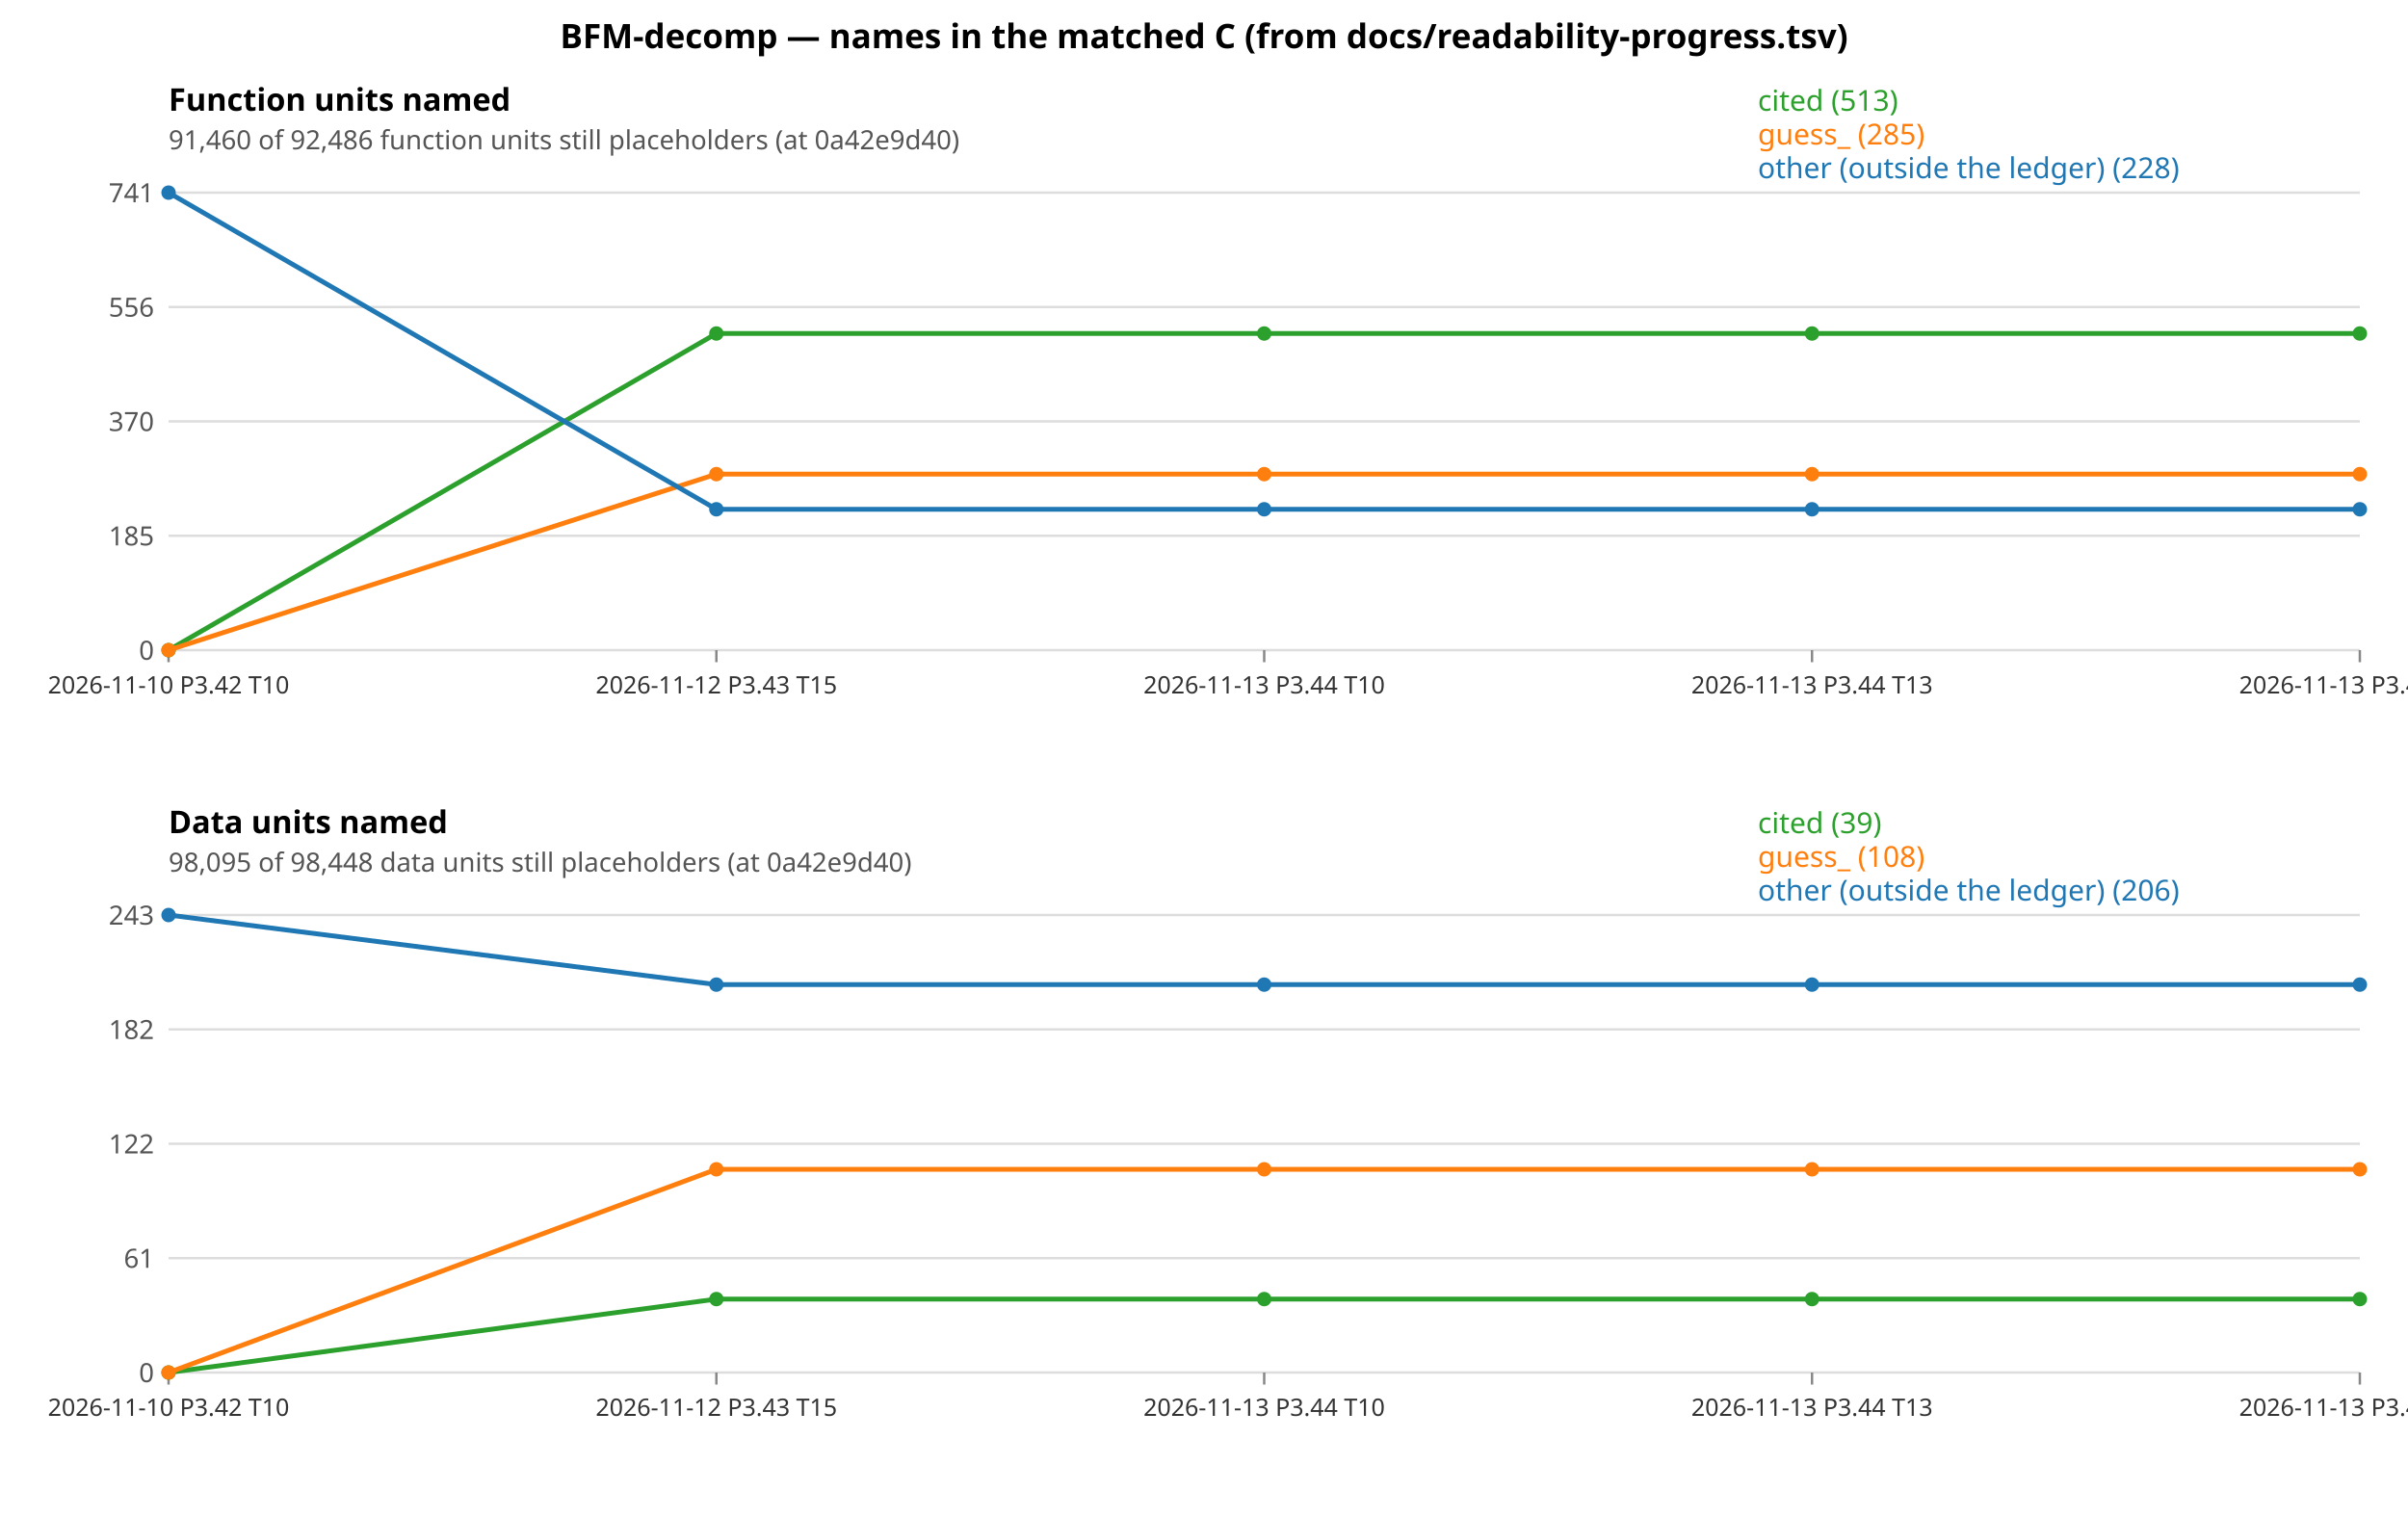
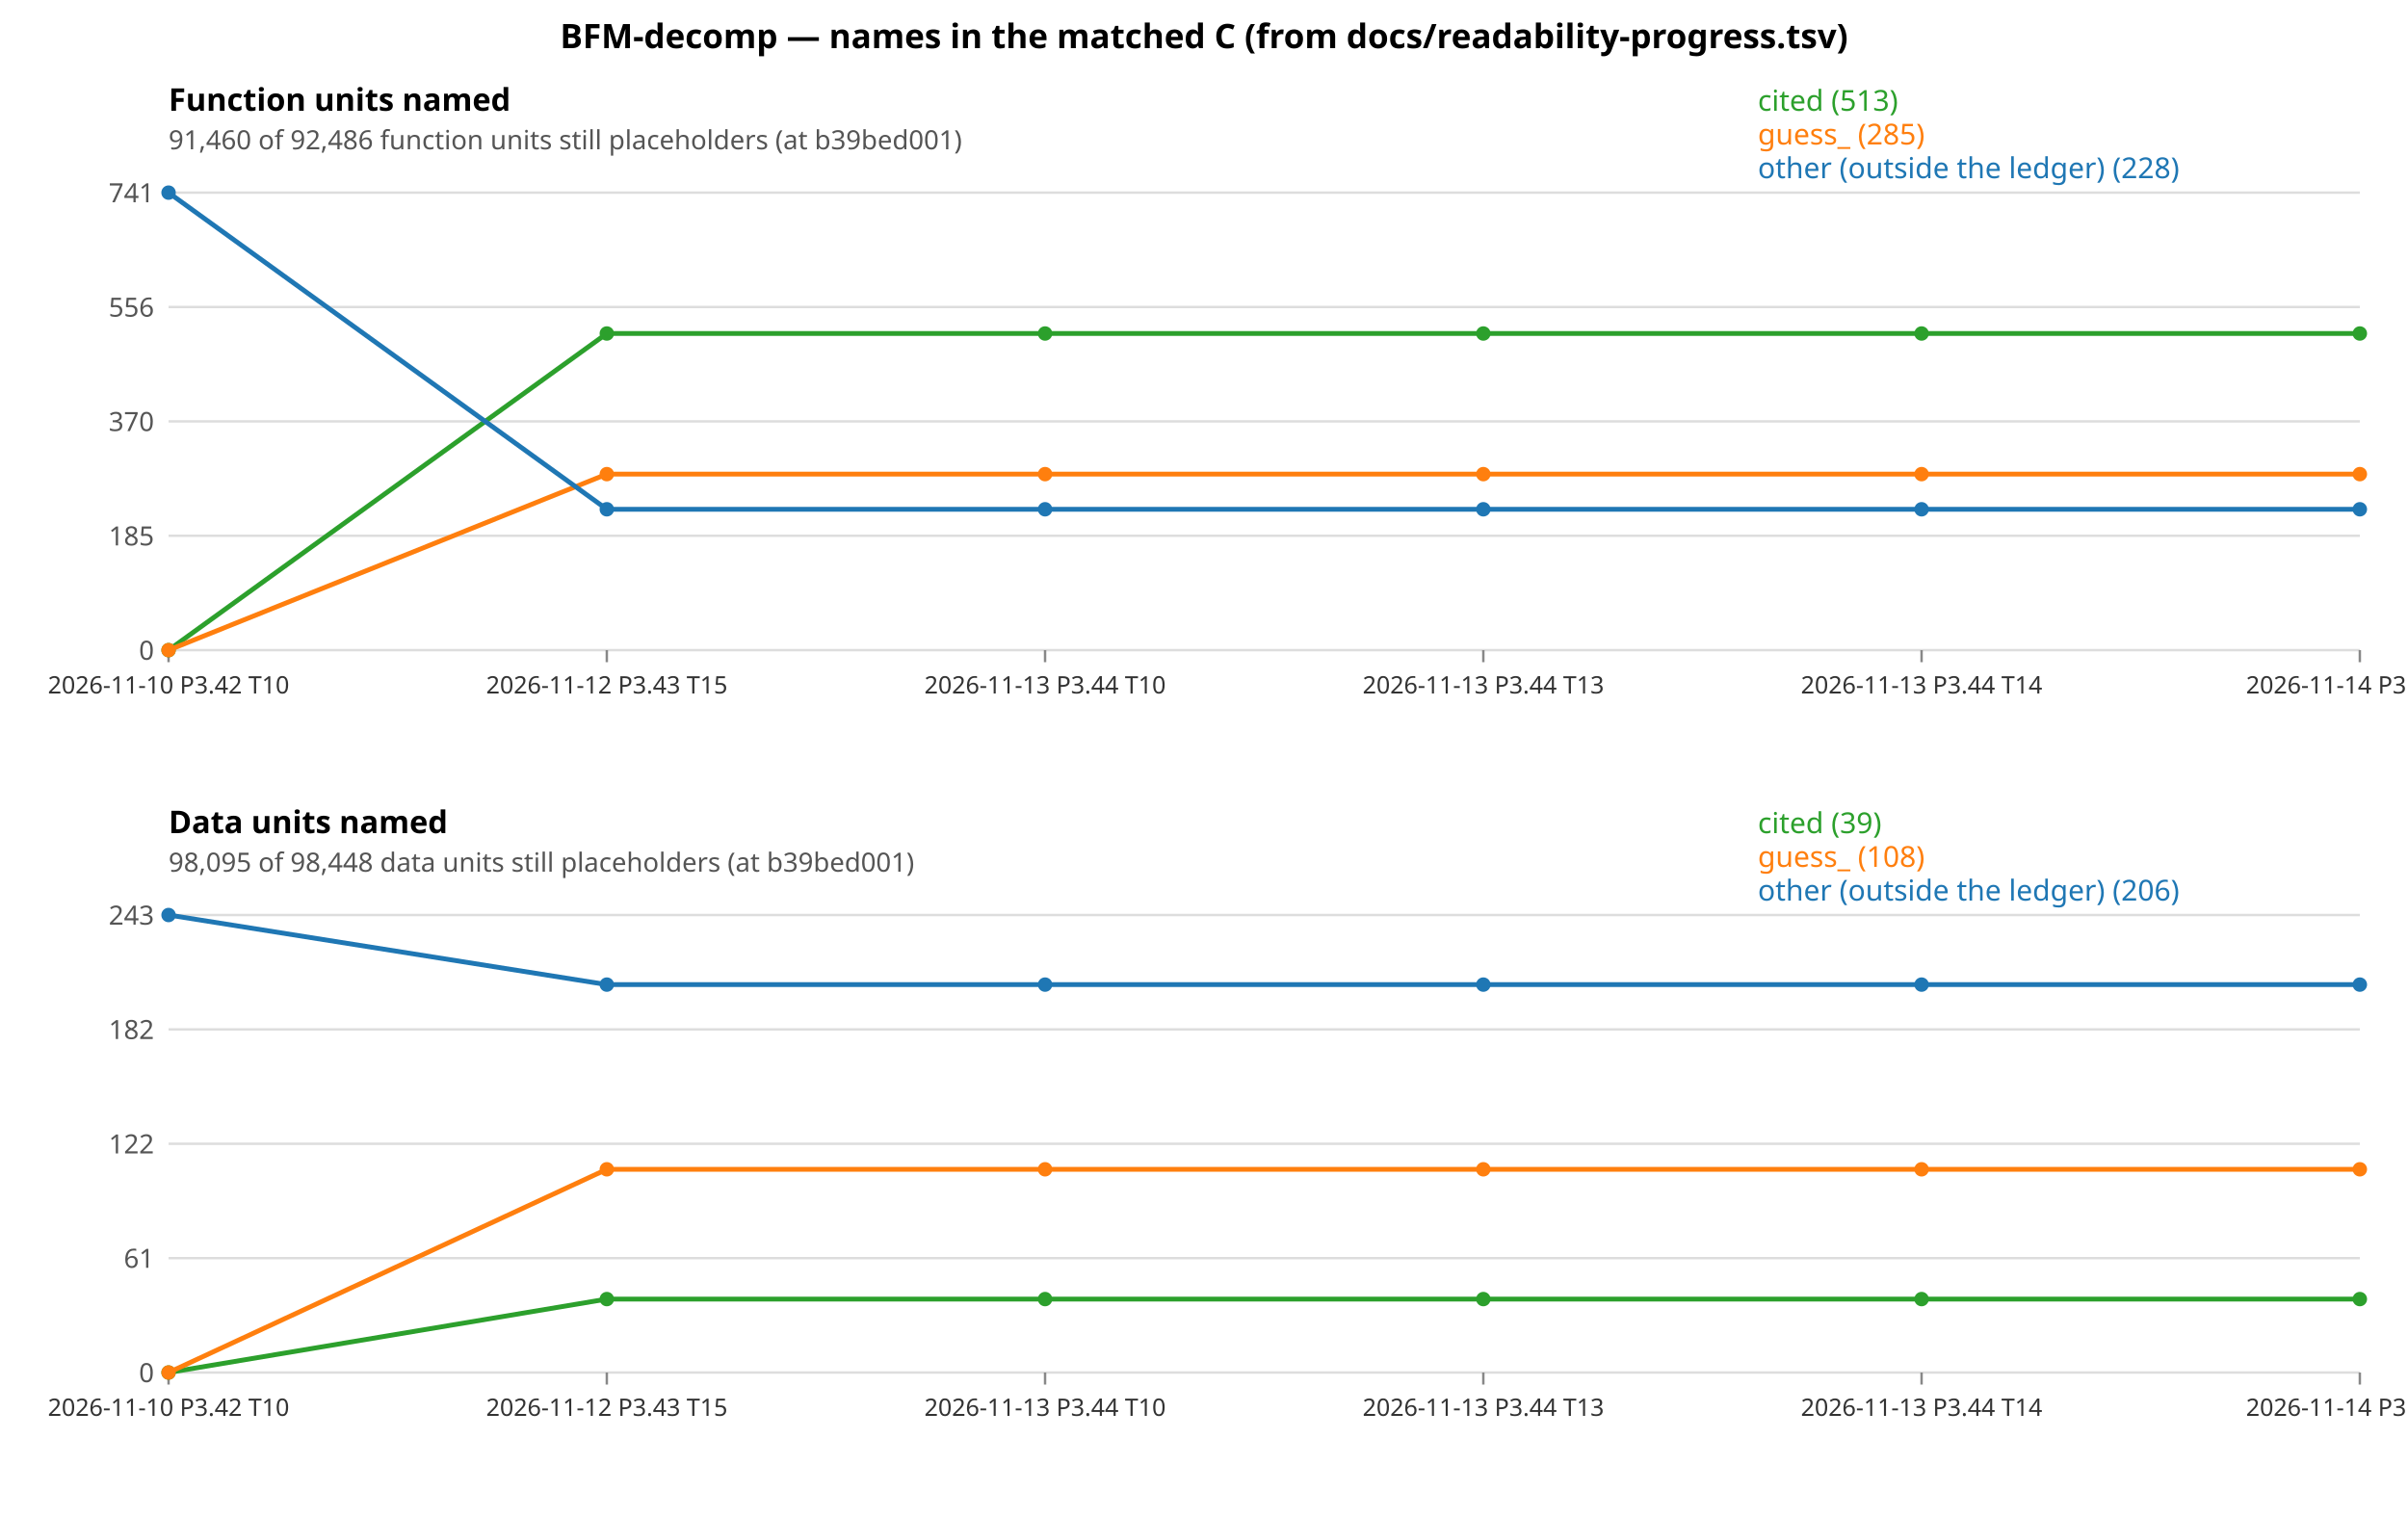
<svg xmlns="http://www.w3.org/2000/svg" width="1000" height="630" viewBox="0 0 1000 630" font-family="sans-serif">
  <rect width="1000" height="630" fill="white" />
  <text x="500" y="20" text-anchor="middle" font-size="14" font-weight="bold">BFM-decomp — names in the matched C (from docs/readability-progress.tsv)</text>
  <text x="70" y="46" font-size="13" font-weight="bold">Function units named</text>
-   <text x="70" y="62" font-size="11" fill="#555">91,460 of 92,486 function units still placeholders (at 0a42e9d40)</text>
+   <text x="70" y="62" font-size="11" fill="#555">91,460 of 92,486 function units still placeholders (at b39bed001)</text>
  <line x1="70" y1="270.0" x2="980" y2="270.0" stroke="#ddd" />
  <text x="64" y="274.0" text-anchor="end" font-size="11" fill="#555">0</text>
  <line x1="70" y1="222.5" x2="980" y2="222.5" stroke="#ddd" />
  <text x="64" y="226.5" text-anchor="end" font-size="11" fill="#555">185</text>
  <line x1="70" y1="175.0" x2="980" y2="175.0" stroke="#ddd" />
  <text x="64" y="179.0" text-anchor="end" font-size="11" fill="#555">370</text>
  <line x1="70" y1="127.5" x2="980" y2="127.5" stroke="#ddd" />
  <text x="64" y="131.5" text-anchor="end" font-size="11" fill="#555">556</text>
  <line x1="70" y1="80.0" x2="980" y2="80.0" stroke="#ddd" />
  <text x="64" y="84.0" text-anchor="end" font-size="11" fill="#555">741</text>
  <line x1="70.0" y1="270" x2="70.0" y2="275" stroke="#888" />
  <text x="70.0" y="288" text-anchor="middle" font-size="10" fill="#333">2026-11-10 P3.42 T10</text>
-   <line x1="297.5" y1="270" x2="297.5" y2="275" stroke="#888" />
-   <text x="297.5" y="288" text-anchor="middle" font-size="10" fill="#333">2026-11-12 P3.43 T15</text>
-   <line x1="525.0" y1="270" x2="525.0" y2="275" stroke="#888" />
-   <text x="525.0" y="288" text-anchor="middle" font-size="10" fill="#333">2026-11-13 P3.44 T10</text>
-   <line x1="752.5" y1="270" x2="752.5" y2="275" stroke="#888" />
-   <text x="752.5" y="288" text-anchor="middle" font-size="10" fill="#333">2026-11-13 P3.44 T13</text>
+   <line x1="252.0" y1="270" x2="252.0" y2="275" stroke="#888" />
+   <text x="252.0" y="288" text-anchor="middle" font-size="10" fill="#333">2026-11-12 P3.43 T15</text>
+   <line x1="434.0" y1="270" x2="434.0" y2="275" stroke="#888" />
+   <text x="434.0" y="288" text-anchor="middle" font-size="10" fill="#333">2026-11-13 P3.44 T10</text>
+   <line x1="616.0" y1="270" x2="616.0" y2="275" stroke="#888" />
+   <text x="616.0" y="288" text-anchor="middle" font-size="10" fill="#333">2026-11-13 P3.44 T13</text>
+   <line x1="798.0" y1="270" x2="798.0" y2="275" stroke="#888" />
+   <text x="798.0" y="288" text-anchor="middle" font-size="10" fill="#333">2026-11-13 P3.44 T14</text>
  <line x1="980.0" y1="270" x2="980.0" y2="275" stroke="#888" />
-   <text x="980.0" y="288" text-anchor="middle" font-size="10" fill="#333">2026-11-13 P3.44 T14</text>
-   <polyline fill="none" stroke="#2ca02c" stroke-width="2" points="70.0,270.0 297.5,138.5 525.0,138.5 752.5,138.5 980.0,138.5" />
+   <text x="980.0" y="288" text-anchor="middle" font-size="10" fill="#333">2026-11-14 P3.45 T5</text>
+   <polyline fill="none" stroke="#2ca02c" stroke-width="2" points="70.0,270.0 252.0,138.5 434.0,138.5 616.0,138.5 798.0,138.5 980.0,138.5" />
  <circle cx="70.0" cy="270.0" r="3" fill="#2ca02c" />
-   <circle cx="297.5" cy="138.5" r="3" fill="#2ca02c" />
-   <circle cx="525.0" cy="138.5" r="3" fill="#2ca02c" />
-   <circle cx="752.5" cy="138.5" r="3" fill="#2ca02c" />
+   <circle cx="252.0" cy="138.5" r="3" fill="#2ca02c" />
+   <circle cx="434.0" cy="138.5" r="3" fill="#2ca02c" />
+   <circle cx="616.0" cy="138.5" r="3" fill="#2ca02c" />
+   <circle cx="798.0" cy="138.5" r="3" fill="#2ca02c" />
  <circle cx="980.0" cy="138.5" r="3" fill="#2ca02c" />
  <text x="730" y="46" font-size="12" fill="#2ca02c">cited (513)</text>
-   <polyline fill="none" stroke="#ff7f0e" stroke-width="2" points="70.0,270.0 297.5,196.9 525.0,196.9 752.5,196.9 980.0,196.9" />
+   <polyline fill="none" stroke="#ff7f0e" stroke-width="2" points="70.0,270.0 252.0,196.9 434.0,196.9 616.0,196.9 798.0,196.9 980.0,196.9" />
  <circle cx="70.0" cy="270.0" r="3" fill="#ff7f0e" />
-   <circle cx="297.5" cy="196.9" r="3" fill="#ff7f0e" />
-   <circle cx="525.0" cy="196.9" r="3" fill="#ff7f0e" />
-   <circle cx="752.5" cy="196.9" r="3" fill="#ff7f0e" />
+   <circle cx="252.0" cy="196.9" r="3" fill="#ff7f0e" />
+   <circle cx="434.0" cy="196.9" r="3" fill="#ff7f0e" />
+   <circle cx="616.0" cy="196.9" r="3" fill="#ff7f0e" />
+   <circle cx="798.0" cy="196.9" r="3" fill="#ff7f0e" />
  <circle cx="980.0" cy="196.9" r="3" fill="#ff7f0e" />
  <text x="730" y="60" font-size="12" fill="#ff7f0e">guess_ (285)</text>
-   <polyline fill="none" stroke="#1f77b4" stroke-width="2" points="70.0,80.0 297.5,211.5 525.0,211.5 752.5,211.5 980.0,211.5" />
+   <polyline fill="none" stroke="#1f77b4" stroke-width="2" points="70.0,80.0 252.0,211.5 434.0,211.5 616.0,211.5 798.0,211.5 980.0,211.5" />
  <circle cx="70.0" cy="80.0" r="3" fill="#1f77b4" />
-   <circle cx="297.5" cy="211.5" r="3" fill="#1f77b4" />
-   <circle cx="525.0" cy="211.5" r="3" fill="#1f77b4" />
-   <circle cx="752.5" cy="211.5" r="3" fill="#1f77b4" />
+   <circle cx="252.0" cy="211.5" r="3" fill="#1f77b4" />
+   <circle cx="434.0" cy="211.5" r="3" fill="#1f77b4" />
+   <circle cx="616.0" cy="211.5" r="3" fill="#1f77b4" />
+   <circle cx="798.0" cy="211.5" r="3" fill="#1f77b4" />
  <circle cx="980.0" cy="211.5" r="3" fill="#1f77b4" />
  <text x="730" y="74" font-size="12" fill="#1f77b4">other (outside the ledger) (228)</text>
  <text x="70" y="346" font-size="13" font-weight="bold">Data units named</text>
-   <text x="70" y="362" font-size="11" fill="#555">98,095 of 98,448 data units still placeholders (at 0a42e9d40)</text>
+   <text x="70" y="362" font-size="11" fill="#555">98,095 of 98,448 data units still placeholders (at b39bed001)</text>
  <line x1="70" y1="570.0" x2="980" y2="570.0" stroke="#ddd" />
  <text x="64" y="574.0" text-anchor="end" font-size="11" fill="#555">0</text>
  <line x1="70" y1="522.5" x2="980" y2="522.5" stroke="#ddd" />
  <text x="64" y="526.5" text-anchor="end" font-size="11" fill="#555">61</text>
  <line x1="70" y1="475.0" x2="980" y2="475.0" stroke="#ddd" />
  <text x="64" y="479.0" text-anchor="end" font-size="11" fill="#555">122</text>
  <line x1="70" y1="427.5" x2="980" y2="427.5" stroke="#ddd" />
  <text x="64" y="431.5" text-anchor="end" font-size="11" fill="#555">182</text>
  <line x1="70" y1="380.0" x2="980" y2="380.0" stroke="#ddd" />
  <text x="64" y="384.0" text-anchor="end" font-size="11" fill="#555">243</text>
  <line x1="70.0" y1="570" x2="70.0" y2="575" stroke="#888" />
  <text x="70.0" y="588" text-anchor="middle" font-size="10" fill="#333">2026-11-10 P3.42 T10</text>
-   <line x1="297.5" y1="570" x2="297.5" y2="575" stroke="#888" />
-   <text x="297.5" y="588" text-anchor="middle" font-size="10" fill="#333">2026-11-12 P3.43 T15</text>
-   <line x1="525.0" y1="570" x2="525.0" y2="575" stroke="#888" />
-   <text x="525.0" y="588" text-anchor="middle" font-size="10" fill="#333">2026-11-13 P3.44 T10</text>
-   <line x1="752.5" y1="570" x2="752.5" y2="575" stroke="#888" />
-   <text x="752.5" y="588" text-anchor="middle" font-size="10" fill="#333">2026-11-13 P3.44 T13</text>
+   <line x1="252.0" y1="570" x2="252.0" y2="575" stroke="#888" />
+   <text x="252.0" y="588" text-anchor="middle" font-size="10" fill="#333">2026-11-12 P3.43 T15</text>
+   <line x1="434.0" y1="570" x2="434.0" y2="575" stroke="#888" />
+   <text x="434.0" y="588" text-anchor="middle" font-size="10" fill="#333">2026-11-13 P3.44 T10</text>
+   <line x1="616.0" y1="570" x2="616.0" y2="575" stroke="#888" />
+   <text x="616.0" y="588" text-anchor="middle" font-size="10" fill="#333">2026-11-13 P3.44 T13</text>
+   <line x1="798.0" y1="570" x2="798.0" y2="575" stroke="#888" />
+   <text x="798.0" y="588" text-anchor="middle" font-size="10" fill="#333">2026-11-13 P3.44 T14</text>
  <line x1="980.0" y1="570" x2="980.0" y2="575" stroke="#888" />
-   <text x="980.0" y="588" text-anchor="middle" font-size="10" fill="#333">2026-11-13 P3.44 T14</text>
-   <polyline fill="none" stroke="#2ca02c" stroke-width="2" points="70.0,570.0 297.5,539.5 525.0,539.5 752.5,539.5 980.0,539.5" />
+   <text x="980.0" y="588" text-anchor="middle" font-size="10" fill="#333">2026-11-14 P3.45 T5</text>
+   <polyline fill="none" stroke="#2ca02c" stroke-width="2" points="70.0,570.0 252.0,539.5 434.0,539.5 616.0,539.5 798.0,539.5 980.0,539.5" />
  <circle cx="70.0" cy="570.0" r="3" fill="#2ca02c" />
-   <circle cx="297.5" cy="539.5" r="3" fill="#2ca02c" />
-   <circle cx="525.0" cy="539.5" r="3" fill="#2ca02c" />
-   <circle cx="752.5" cy="539.5" r="3" fill="#2ca02c" />
+   <circle cx="252.0" cy="539.5" r="3" fill="#2ca02c" />
+   <circle cx="434.0" cy="539.5" r="3" fill="#2ca02c" />
+   <circle cx="616.0" cy="539.5" r="3" fill="#2ca02c" />
+   <circle cx="798.0" cy="539.5" r="3" fill="#2ca02c" />
  <circle cx="980.0" cy="539.5" r="3" fill="#2ca02c" />
  <text x="730" y="346" font-size="12" fill="#2ca02c">cited (39)</text>
-   <polyline fill="none" stroke="#ff7f0e" stroke-width="2" points="70.0,570.0 297.5,485.6 525.0,485.6 752.5,485.6 980.0,485.6" />
+   <polyline fill="none" stroke="#ff7f0e" stroke-width="2" points="70.0,570.0 252.0,485.6 434.0,485.6 616.0,485.6 798.0,485.6 980.0,485.6" />
  <circle cx="70.0" cy="570.0" r="3" fill="#ff7f0e" />
-   <circle cx="297.5" cy="485.6" r="3" fill="#ff7f0e" />
-   <circle cx="525.0" cy="485.6" r="3" fill="#ff7f0e" />
-   <circle cx="752.5" cy="485.6" r="3" fill="#ff7f0e" />
+   <circle cx="252.0" cy="485.6" r="3" fill="#ff7f0e" />
+   <circle cx="434.0" cy="485.6" r="3" fill="#ff7f0e" />
+   <circle cx="616.0" cy="485.6" r="3" fill="#ff7f0e" />
+   <circle cx="798.0" cy="485.6" r="3" fill="#ff7f0e" />
  <circle cx="980.0" cy="485.6" r="3" fill="#ff7f0e" />
  <text x="730" y="360" font-size="12" fill="#ff7f0e">guess_ (108)</text>
-   <polyline fill="none" stroke="#1f77b4" stroke-width="2" points="70.0,380.0 297.5,408.9 525.0,408.9 752.5,408.9 980.0,408.9" />
+   <polyline fill="none" stroke="#1f77b4" stroke-width="2" points="70.0,380.0 252.0,408.9 434.0,408.9 616.0,408.9 798.0,408.9 980.0,408.9" />
  <circle cx="70.0" cy="380.0" r="3" fill="#1f77b4" />
-   <circle cx="297.5" cy="408.9" r="3" fill="#1f77b4" />
-   <circle cx="525.0" cy="408.9" r="3" fill="#1f77b4" />
-   <circle cx="752.5" cy="408.9" r="3" fill="#1f77b4" />
+   <circle cx="252.0" cy="408.9" r="3" fill="#1f77b4" />
+   <circle cx="434.0" cy="408.9" r="3" fill="#1f77b4" />
+   <circle cx="616.0" cy="408.9" r="3" fill="#1f77b4" />
+   <circle cx="798.0" cy="408.9" r="3" fill="#1f77b4" />
  <circle cx="980.0" cy="408.9" r="3" fill="#1f77b4" />
  <text x="730" y="374" font-size="12" fill="#1f77b4">other (outside the ledger) (206)</text>
</svg>
